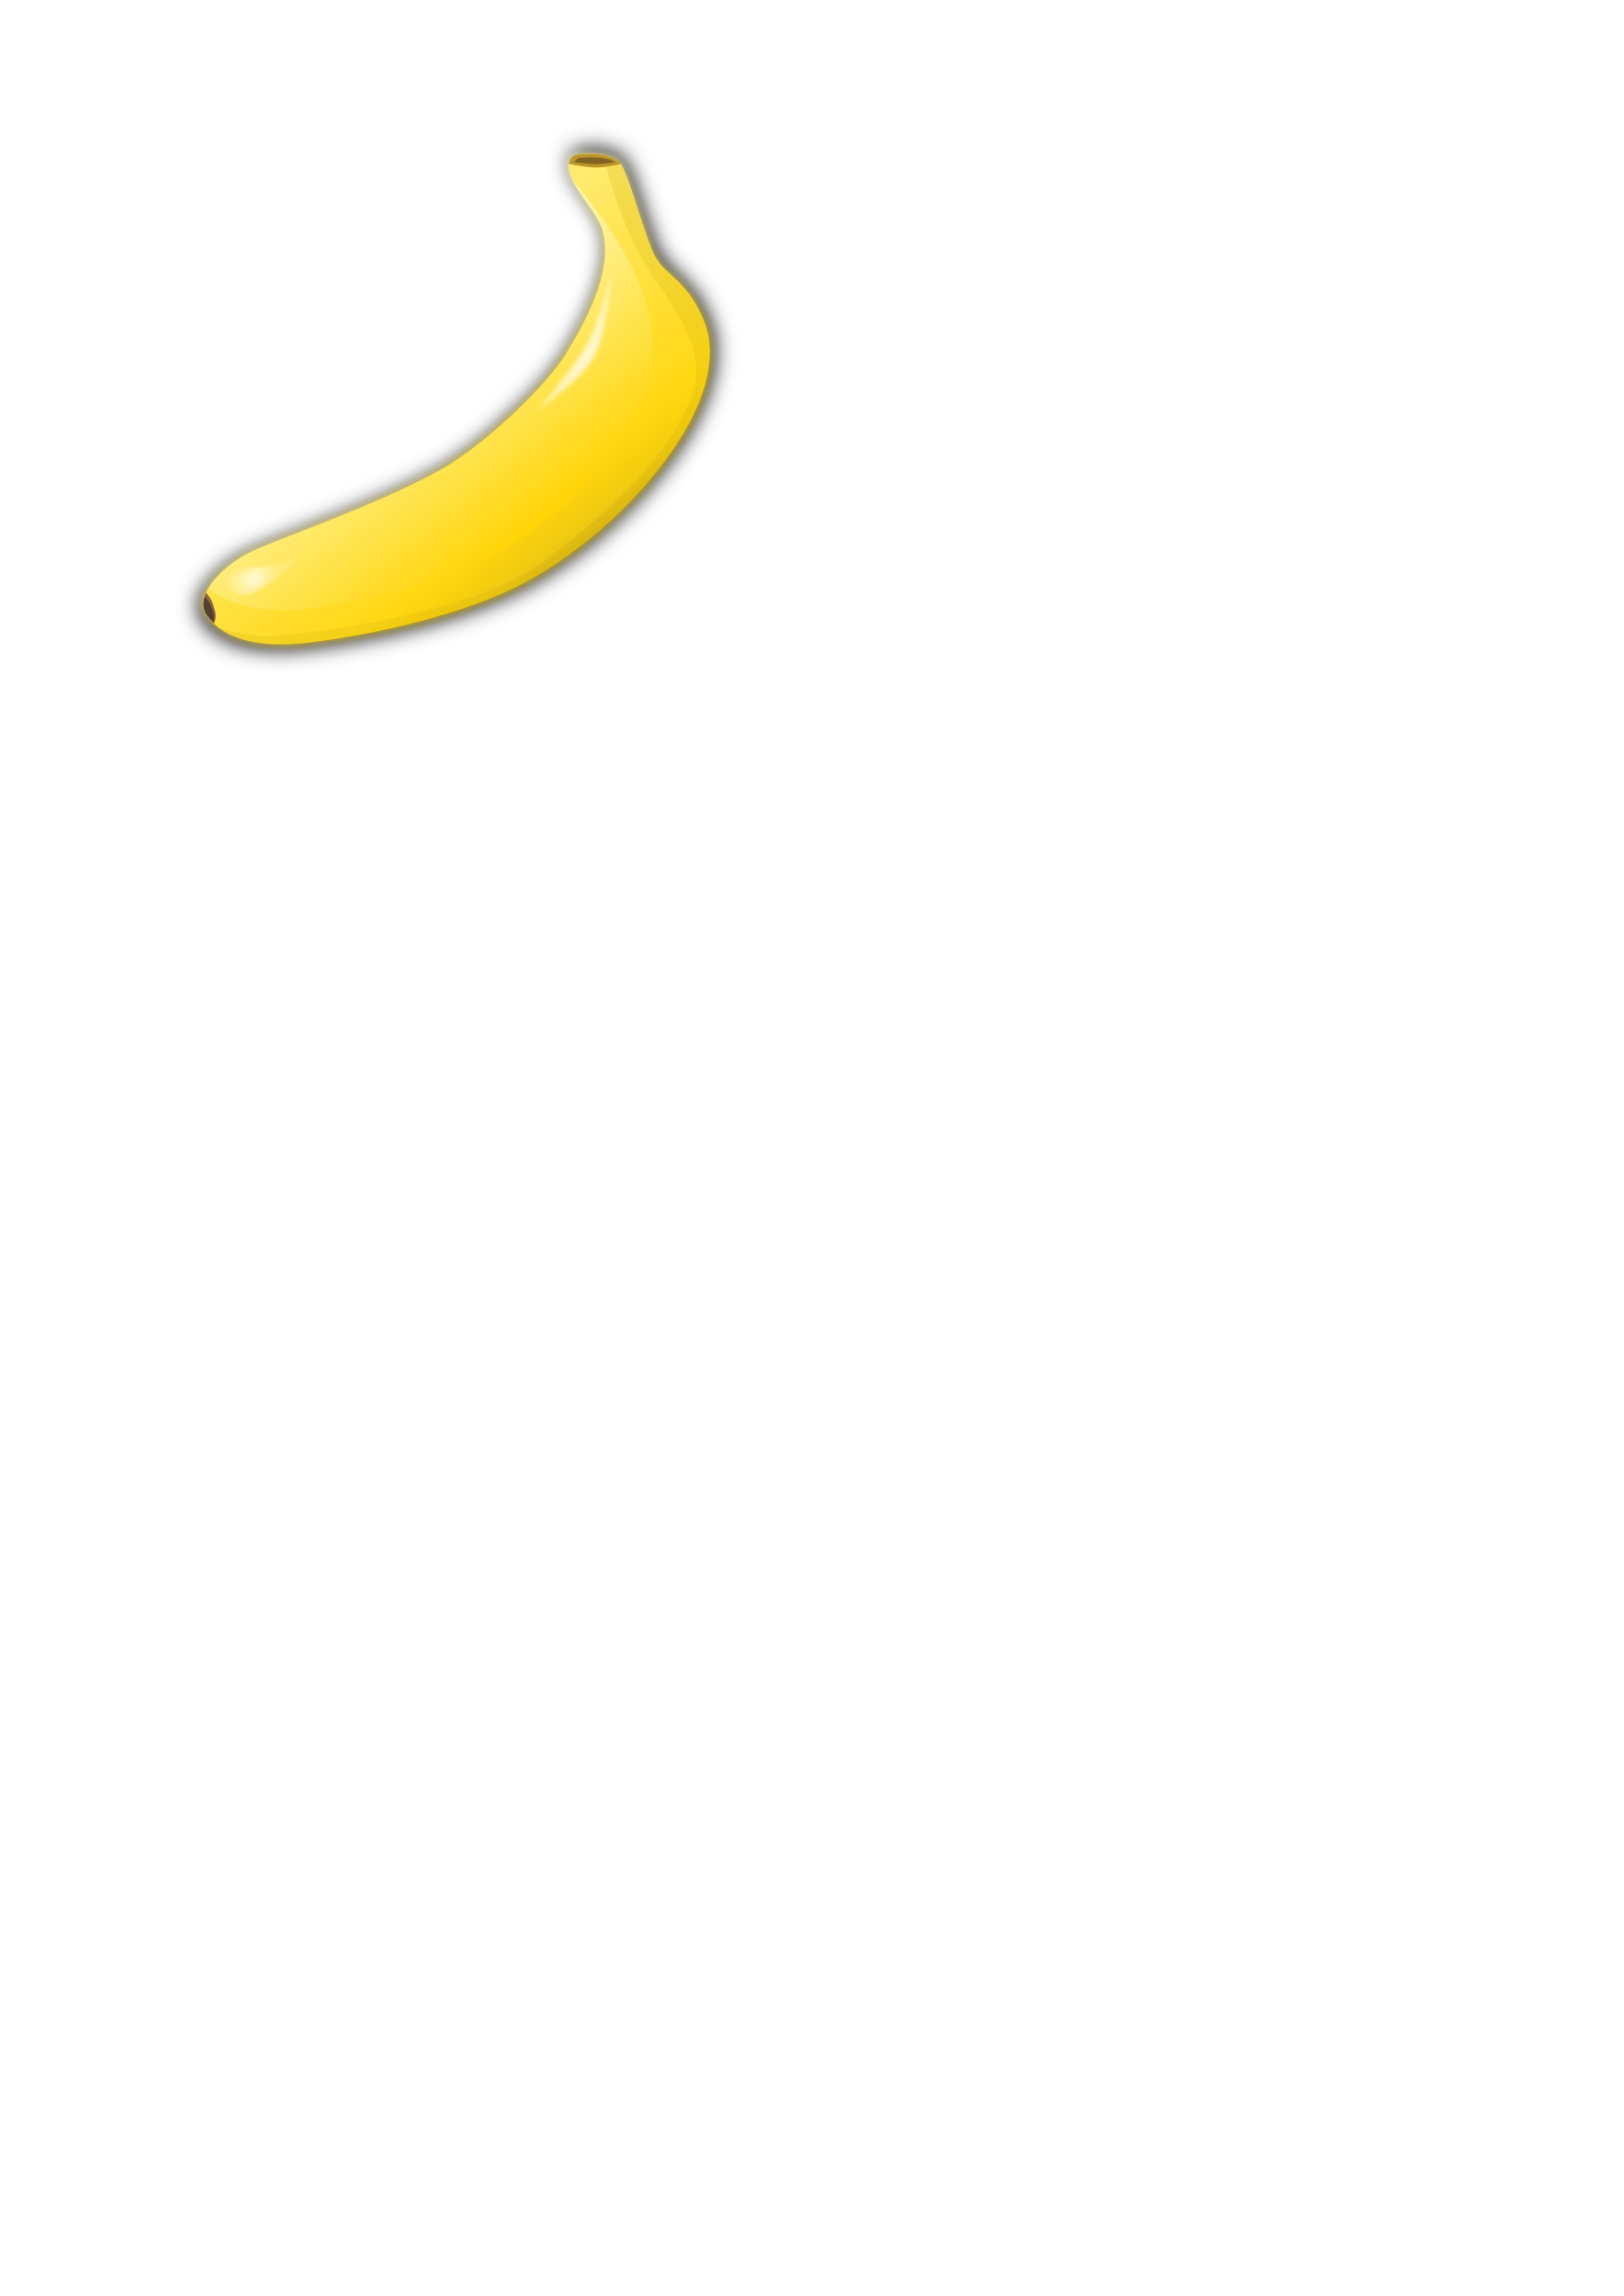
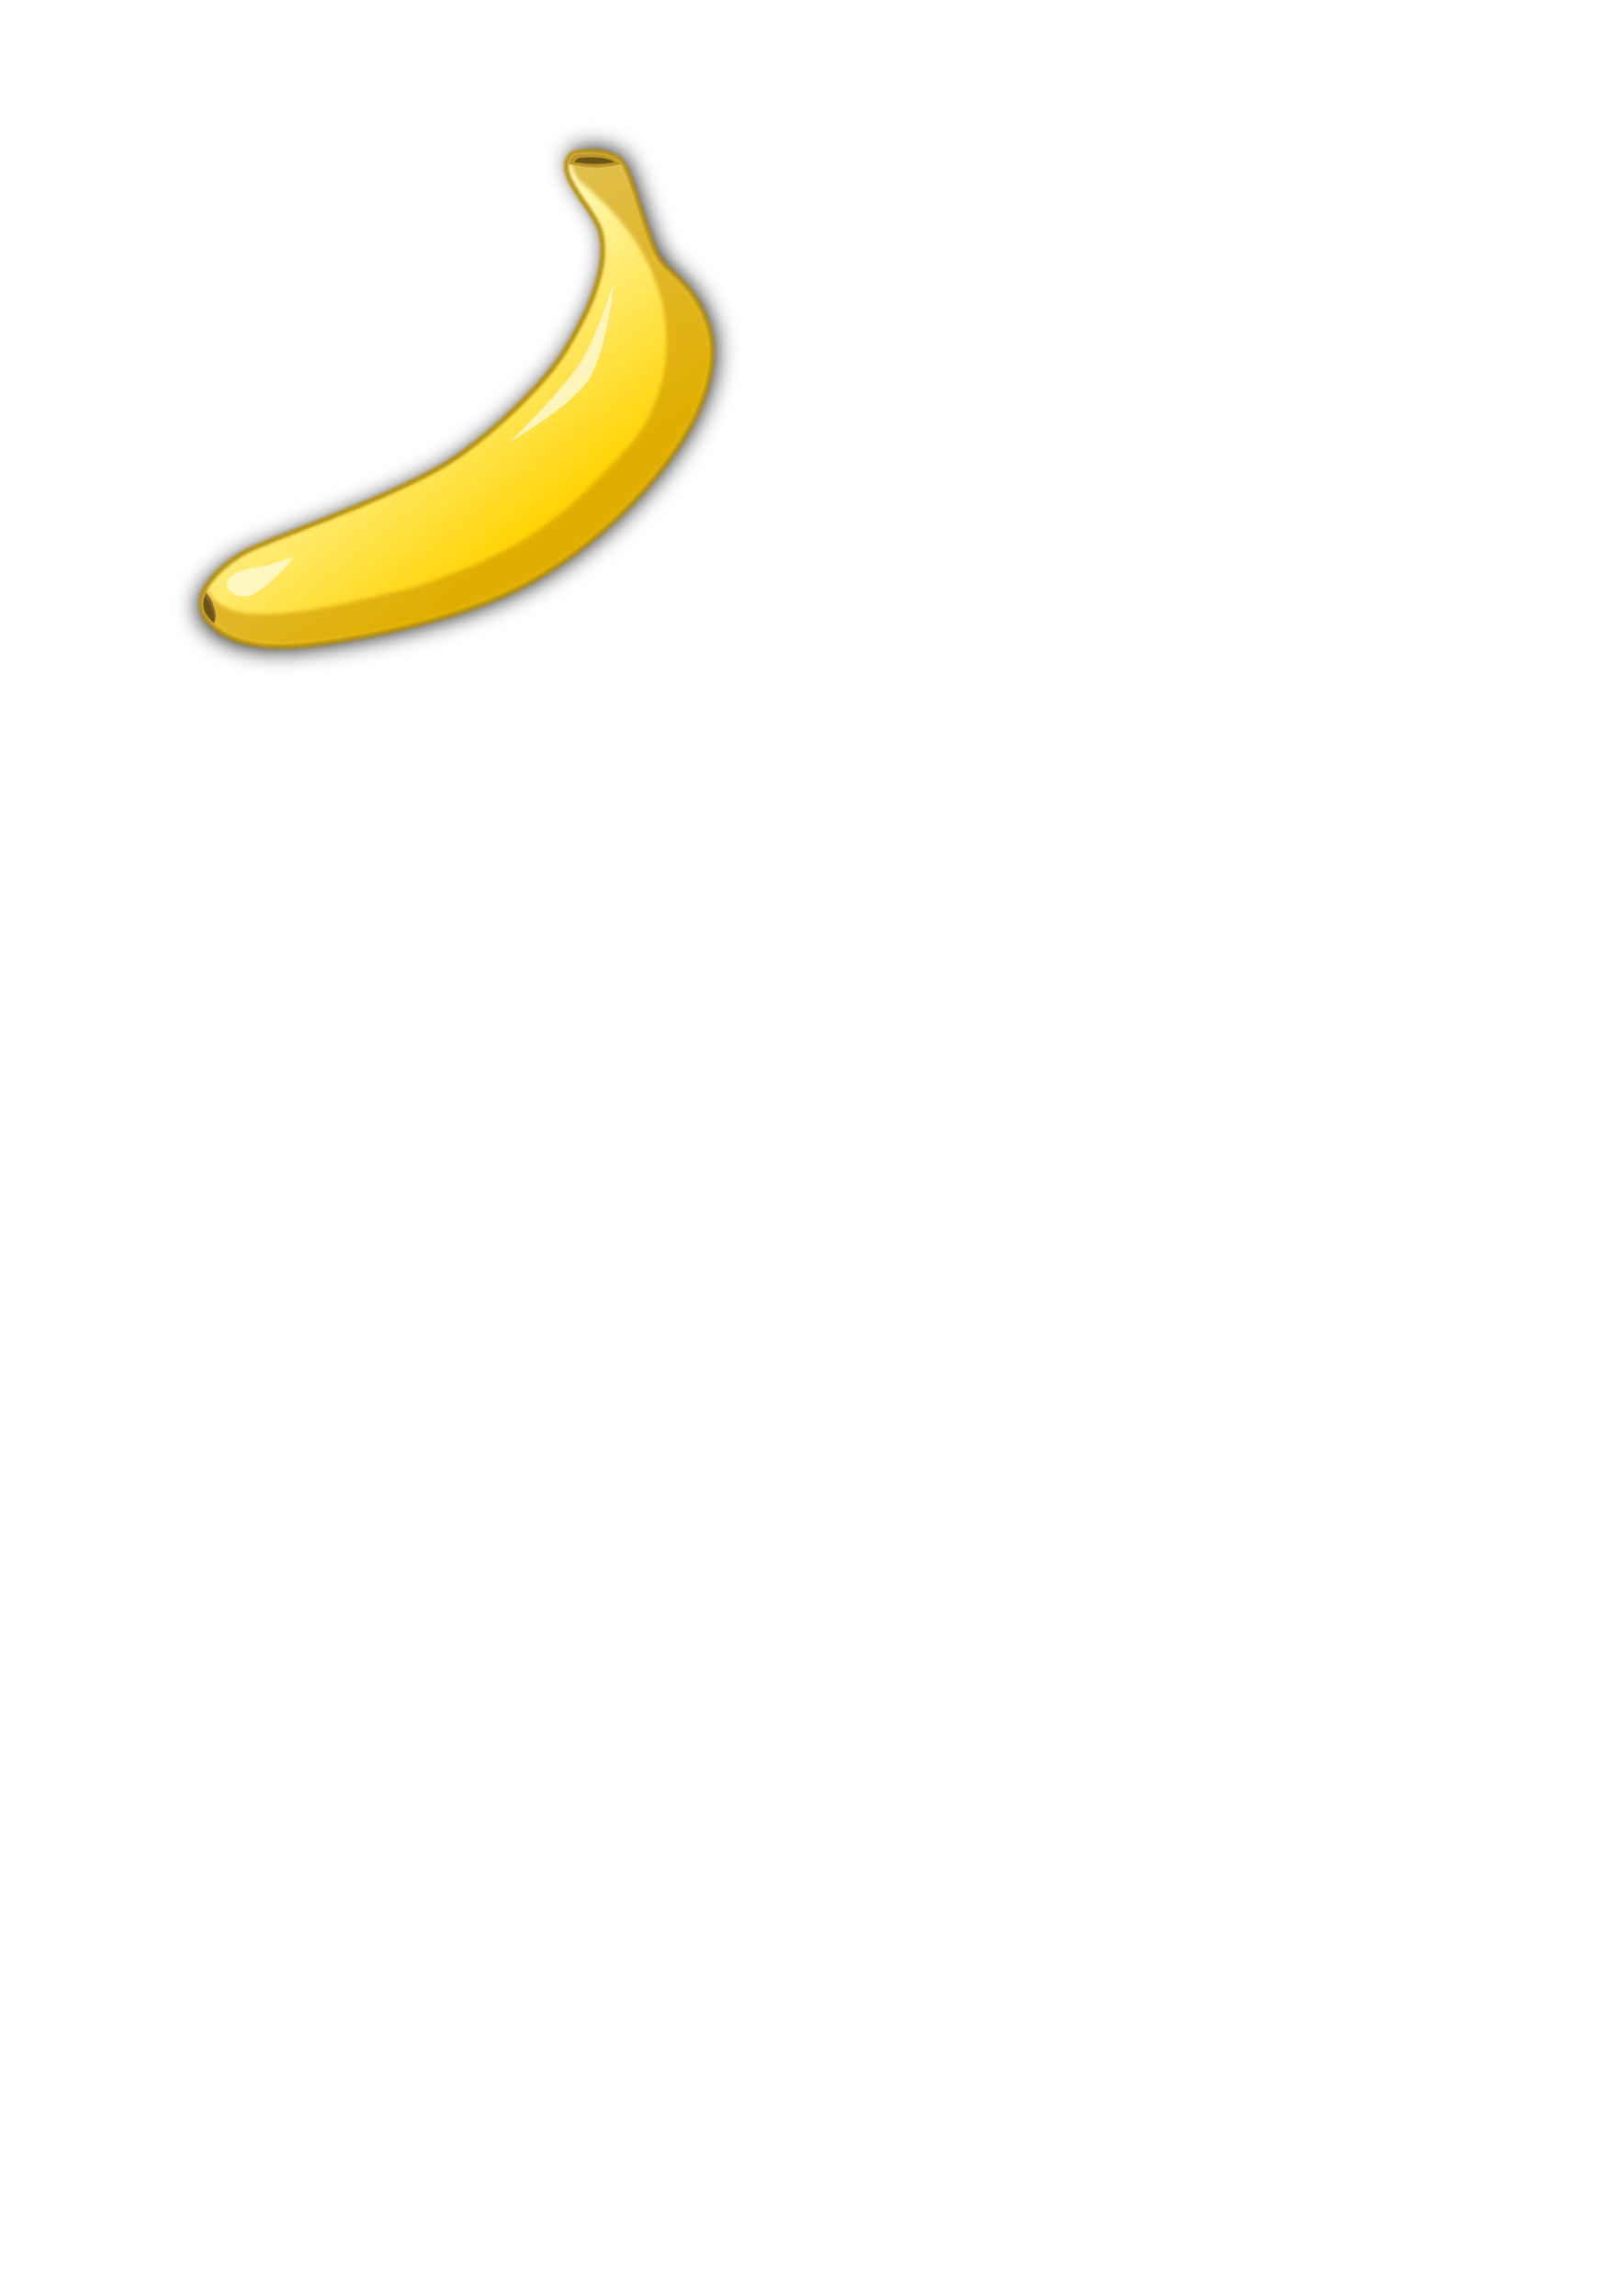
<svg xmlns="http://www.w3.org/2000/svg" xmlns:xlink="http://www.w3.org/1999/xlink" width="210mm" height="297mm" viewBox="0 0 210 297" version="1.1" id="svg5" xml:space="preserve">
  <defs id="defs2">
-     <linearGradient id="linearGradient2773">
-       <stop style="stop-color:#ffffff;stop-opacity:1;" offset="0" id="stop2769" />
-       <stop style="stop-color:#ffffff;stop-opacity:0.222;" offset="1" id="stop2771" />
-     </linearGradient>
-     <linearGradient id="linearGradient2759">
-       <stop style="stop-color:#ffffff;stop-opacity:1;" offset="0" id="stop2755" />
-       <stop style="stop-color:#fffffa;stop-opacity:0.737;" offset="1" id="stop2757" />
-     </linearGradient>
-     <linearGradient id="linearGradient2710">
-       <stop style="stop-color:#936600;stop-opacity:0.253;" offset="0" id="stop2706" />
-       <stop style="stop-color:#cbab11;stop-opacity:0.203;" offset="1" id="stop2708" />
-     </linearGradient>
-     <linearGradient id="linearGradient2688">
-       <stop style="stop-color:#ffd712;stop-opacity:0.44;" offset="0" id="stop2684" />
-       <stop style="stop-color:#bfa927;stop-opacity:1;" offset="1" id="stop2686" />
-     </linearGradient>
    <linearGradient id="linearGradient551">
      <stop style="stop-color:#fffaba;stop-opacity:1;" offset="0" id="stop547" />
      <stop style="stop-color:#ffd300;stop-opacity:1;" offset="1" id="stop549" />
    </linearGradient>
    <linearGradient xlink:href="#linearGradient551" id="linearGradient553" x1="60.171" y1="188.929" x2="47.271" y2="205.21" gradientUnits="userSpaceOnUse" gradientTransform="matrix(-1.617343,0,0,1.617343,146.4332,-263.0287)" />
-     <linearGradient xlink:href="#linearGradient2688" id="linearGradient1164" x1="46.721" y1="202.142" x2="41.058" y2="209.457" gradientUnits="userSpaceOnUse" gradientTransform="matrix(-1.617343,0,0,1.617343,146.4332,-263.0287)" />
-     <linearGradient xlink:href="#linearGradient2710" id="linearGradient2695" x1="42.474" y1="206.94" x2="44.597" y2="204.423" gradientUnits="userSpaceOnUse" gradientTransform="matrix(-1.617343,0,0,1.617343,146.4332,-263.0287)" />
-     <radialGradient xlink:href="#linearGradient2759" id="radialGradient2761" cx="43.653" cy="190.635" fx="43.653" fy="190.635" r="2.989" gradientTransform="matrix(0.5328163,-0.2947434,0.9544574,1.725401,-161.5592,-124.8858)" gradientUnits="userSpaceOnUse" />
-     <filter style="color-interpolation-filters:sRGB" id="filter2763" x="-0.066" y="-0.036" width="1.133" height="1.073">
-       <feGaussianBlur stdDeviation="0.165" id="feGaussianBlur2765" />
-     </filter>
-     <radialGradient xlink:href="#linearGradient2773" id="radialGradient2775" cx="70.234" cy="208.977" fx="70.234" fy="208.977" r="2.339" gradientTransform="matrix(0.7398448,0.3868769,-0.2646518,0.5061074,73.57793,76.0402)" gradientUnits="userSpaceOnUse" />
-     <filter style="color-interpolation-filters:sRGB" id="filter2777" x="-0.06" y="-0.117" width="1.119" height="1.234">
-       <feGaussianBlur stdDeviation="0.137" id="feGaussianBlur2779" />
+     <filter style="color-interpolation-filters:sRGB" id="filter2763" x="-0.004" y="-0.002" width="1.009" height="1.005">
+       <feGaussianBlur stdDeviation="0.011" id="feGaussianBlur2765" />
    </filter>
    <filter style="color-interpolation-filters:sRGB" id="filter2803" x="-0.039" y="-0.23" width="1.078" height="1.46">
      <feGaussianBlur stdDeviation="0.052" id="feGaussianBlur2805" />
    </filter>
-     <filter style="color-interpolation-filters:sRGB" id="filter5213" x="-0.049" y="-0.051" width="1.099" height="1.102">
-       <feGaussianBlur stdDeviation="0.833" id="feGaussianBlur5215" />
+     <filter style="color-interpolation-filters:sRGB" id="filter5213" x="-0.053" y="-0.055" width="1.107" height="1.11">
+       <feGaussianBlur stdDeviation="0.902" id="feGaussianBlur5215" />
    </filter>
-     <filter style="color-interpolation-filters:sRGB" id="filter2576" x="-0.021" y="-0.022" width="1.042" height="1.043">
-       <feGaussianBlur stdDeviation="0.573" id="feGaussianBlur2578" />
+     <filter style="color-interpolation-filters:sRGB" id="filter2037" x="-0.012" y="-0.012" width="1.024" height="1.025">
+       <feGaussianBlur stdDeviation="0.325" id="feGaussianBlur2039" />
+     </filter>
+     <filter style="color-interpolation-filters:sRGB" id="filter2049" x="-0.017" y="-0.018" width="1.035" height="1.036">
+       <feGaussianBlur stdDeviation="0.222" id="feGaussianBlur2051" />
+     </filter>
+     <filter style="color-interpolation-filters:sRGB" id="filter2053" x="-0.012" y="-0.012" width="1.023" height="1.023">
+       <feGaussianBlur stdDeviation="0.308" id="feGaussianBlur2055" />
+     </filter>
+     <filter style="color-interpolation-filters:sRGB" id="filter3579" x="-0.011" y="-0.022" width="1.023" height="1.045">
+       <feGaussianBlur stdDeviation="0.026" id="feGaussianBlur3581" />
+     </filter>
+     <filter style="color-interpolation-filters:sRGB" id="filter3379" x="-0.01" y="-0.01" width="1.02" height="1.021">
+       <feGaussianBlur stdDeviation="0.271" id="feGaussianBlur3381" />
    </filter>
  </defs>
  <g id="layer1">
-     <g id="g2591">
-       <path style="fill:#000000;fill-opacity:1;stroke:none;stroke-width:0.265px;stroke-linecap:butt;stroke-linejoin:miter;stroke-opacity:1;filter:url(#filter5213)" d="m 44.605,175.027 c 1.603,1.177 -1.377,3.836 -2.169,5.784 -1.22,3.496 1.777,8.331 2.785,10.015 1.6,2.673 6.629,7.457 10.109,9.395 5.24,2.919 13.405,5.633 15.416,6.674 1.694,0.877 4.303,3.156 3.309,4.811 -1.16,1.931 -3.977,2.809 -8.204,2.308 -4.227,-0.501 -12.618,-2.075 -18.02,-5.228 -6.134,-3.58 -10.222,-8.56 -12.041,-11.68 -1.469,-2.519 -2.67,-5.84 -1.585,-8.676 1.247,-3.261 3.059,-3.726 3.893,-5.172 0.834,-1.446 2.098,-6.532 2.836,-7.564 0.821,-0.837 2.513,-0.842 3.671,-0.667 z" id="path5211" transform="matrix(-1.646939,0,0,1.646939,148.0323,-268.7864)" />
-       <path style="fill:url(#linearGradient553);fill-opacity:1;stroke:none;stroke-width:0.428px;stroke-linecap:butt;stroke-linejoin:miter;stroke-opacity:1;filter:url(#filter2576)" d="m 74.292,20.051 c -2.593,1.903 2.228,6.203 3.508,9.355 1.973,5.653 -2.874,13.474 -4.504,16.198 C 70.709,49.927 62.574,57.665 56.946,60.799 c -8.476,4.721 -21.68,9.111 -24.932,10.794 -2.74,1.418 -6.96,5.104 -5.352,7.781 1.876,3.123 6.432,4.543 13.268,3.733 6.836,-0.81 20.408,-3.356 29.145,-8.456 9.921,-5.791 16.533,-13.845 19.475,-18.89 2.375,-4.074 4.318,-9.445 2.564,-14.033 -2.016,-5.274 -4.947,-6.027 -6.297,-8.366 -1.349,-2.339 -3.394,-10.564 -4.588,-12.234 -1.329,-1.354 -4.064,-1.362 -5.937,-1.079 z" id="path2551" />
-       <path style="fill:url(#linearGradient553);fill-opacity:1;stroke:none;stroke-width:0.428px;stroke-linecap:butt;stroke-linejoin:miter;stroke-opacity:1" d="m 74.292,20.051 c -2.593,1.903 2.228,6.203 3.508,9.355 1.973,5.653 -2.874,13.474 -4.504,16.198 C 70.709,49.927 62.574,57.665 56.946,60.799 c -8.476,4.721 -21.68,9.111 -24.932,10.794 -2.74,1.418 -6.96,5.104 -5.352,7.781 1.876,3.123 6.432,4.543 13.268,3.733 6.836,-0.81 20.408,-3.356 29.145,-8.456 9.921,-5.791 16.533,-13.845 19.475,-18.89 2.375,-4.074 4.318,-9.445 2.564,-14.033 -2.016,-5.274 -4.947,-6.027 -6.297,-8.366 -1.349,-2.339 -3.394,-10.564 -4.588,-12.234 -1.329,-1.354 -4.064,-1.362 -5.937,-1.079 z" id="path377" />
-       <path id="path934" style="fill:url(#linearGradient1164);fill-opacity:1;stroke:none;stroke-width:0.428px;stroke-linecap:butt;stroke-linejoin:miter;stroke-opacity:1" d="m 76.231,19.903 c 1.506,0.001 3.084,0.296 3.998,1.227 1.194,1.669 3.238,9.895 4.588,12.233 1.349,2.339 4.28,3.092 6.297,8.366 1.754,4.588 -0.188,9.958 -2.563,14.032 -2.942,5.045 -9.554,13.1 -19.475,18.89 -8.736,5.099 -22.308,7.646 -29.145,8.456 -6.836,0.81 -11.392,-0.611 -13.268,-3.733 -0.588,-0.98 -0.395,-2.095 0.22,-3.184 6.866,4.605 14.836,2.669 27.069,-0.327 11.889,-4.124 20.176,-9.234 27.859,-21.88 6.282,-9.82 0.351,-21.181 -7.717,-30.615 -0.679,-1.346 -0.867,-2.535 0.199,-3.317 0.585,-0.088 1.255,-0.149 1.939,-0.148 z" />
-       <path id="path2693" style="fill:url(#linearGradient2695);fill-opacity:1;stroke:none;stroke-width:0.428px;stroke-linecap:butt;stroke-linejoin:miter;stroke-opacity:1" d="m 78.071,20.079 c 0.849,0.177 1.619,0.502 2.157,1.051 1.194,1.669 3.238,9.895 4.588,12.233 1.349,2.339 4.28,3.092 6.297,8.366 1.754,4.588 -0.188,9.958 -2.563,14.032 -2.942,5.045 -9.554,13.1 -19.475,18.89 -8.736,5.099 -22.308,7.646 -29.145,8.456 -5.27,0.624 -9.183,-0.078 -11.56,-1.862 2.502,0.751 5.409,1.27 8.025,0.978 14.908,-1.663 27.25,-4.8 33.584,-9.413 C 85.224,61.705 89.368,53.177 89.952,49.276 90.788,43.684 85.832,38.159 83.336,34.01 81.125,30.334 78.963,24.375 78.071,20.079 Z" />
-       <path style="opacity:0.713;fill:url(#radialGradient2761);fill-opacity:1;stroke:none;stroke-width:0.265px;stroke-linecap:butt;stroke-linejoin:miter;stroke-opacity:1;filter:url(#filter2763)" d="m 41.608,184.524 c 0,0 0.992,3.734 1.888,5.427 1.07,2.021 4.09,5.506 4.09,5.506 0,0 -3.496,-2.348 -4.562,-4.326 -1.031,-1.913 -1.416,-6.607 -1.416,-6.607 z" id="path2720" transform="matrix(-1.617343,0,0,1.617343,146.4332,-263.0287)" />
-       <path style="opacity:0.746;fill:url(#radialGradient2775);fill-opacity:1;stroke:none;stroke-width:0.265px;stroke-linecap:butt;stroke-linejoin:miter;stroke-opacity:1;filter:url(#filter2777)" d="m 69.845,207.963 c 0.472,0 2.56,0.177 2.596,1.18 0.024,0.692 -1.207,1.447 -2.281,0.865 -0.817,-0.443 -2.758,-1.792 -3.225,-2.596 1.248,0.305 2.33,0.555 2.91,0.551 z" id="path2767" transform="matrix(-1.617343,0,0,1.617343,146.4332,-263.0287)" />
-       <path id="path2781" style="fill:#bc9626;fill-opacity:1;stroke:none;stroke-width:0.428px;stroke-linecap:butt;stroke-linejoin:miter;stroke-opacity:1" d="m 76.231,19.903 c 1.506,0.001 3.084,0.296 3.998,1.227 0.019,0.026 0.038,0.059 0.057,0.088 -1.017,0.23 -2.086,0.442 -3.118,0.453 -1.007,0.011 -2.45,-0.237 -3.605,-0.464 0.067,-0.442 0.291,-0.834 0.73,-1.156 0.585,-0.088 1.255,-0.149 1.939,-0.148 z" />
-       <path id="path2786" style="fill:#402d1c;fill-opacity:0.477;stroke:none;stroke-width:0.164px;stroke-linecap:butt;stroke-linejoin:miter;stroke-opacity:1;filter:url(#filter2803)" d="m 43.309,175.211 c -0.72,4.3e-4 -1.474,0.091 -1.91,0.377 -0.009,0.008 -0.018,0.018 -0.027,0.027 0.486,0.071 0.997,0.136 1.49,0.139 0.481,0.003 1.171,-0.073 1.723,-0.142 -0.032,-0.136 -0.139,-0.256 -0.349,-0.355 -0.28,-0.027 -0.6,-0.046 -0.927,-0.045 z" transform="matrix(-1.617343,0,0,1.617343,146.4332,-263.0287)" />
-       <path id="path2792" style="fill:#8e643f;fill-opacity:1;stroke:none;stroke-width:0.428px;stroke-linecap:butt;stroke-linejoin:miter;stroke-opacity:1" d="m 26.637,76.675 c 0.376,0.404 0.72,0.882 0.88,1.396 0.329,1.052 0.56,1.623 0.171,2.592 -0.401,-0.39 -0.744,-0.819 -1.026,-1.288 -0.501,-0.835 -0.436,-1.768 -0.025,-2.7 z" />
-       <path id="path2797" style="fill:#202020;fill-opacity:0.526;stroke:none;stroke-width:0.344px;stroke-linecap:butt;stroke-linejoin:miter;stroke-opacity:1" d="m 26.464,77.227 c 0.32,0.311 0.621,0.686 0.784,1.103 0.333,0.855 0.555,1.316 0.329,2.151 -0.338,-0.297 -0.635,-0.632 -0.887,-1.003 -0.45,-0.662 -0.47,-1.445 -0.225,-2.252 z" />
+     <g id="g2591" style="display:inline">
+       <path style="display:inline;fill:#000000;fill-opacity:1;stroke:none;stroke-width:0.265px;stroke-linecap:butt;stroke-linejoin:miter;stroke-opacity:1;filter:url(#filter5213);opacity:1" d="m 44.605,175.027 c 1.603,1.177 -1.377,3.836 -2.169,5.784 -1.22,3.496 1.777,8.331 2.785,10.015 1.6,2.673 6.629,7.457 10.109,9.395 5.24,2.919 13.405,5.633 15.416,6.674 1.694,0.877 4.303,3.156 3.309,4.811 -1.16,1.931 -3.977,2.809 -8.204,2.308 -4.227,-0.501 -12.618,-2.075 -18.02,-5.228 -6.134,-3.58 -10.222,-8.56 -12.041,-11.68 -1.469,-2.519 -2.67,-5.84 -1.585,-8.676 1.247,-3.261 3.059,-3.726 3.893,-5.172 0.834,-1.446 2.098,-6.532 2.836,-7.564 0.821,-0.837 2.513,-0.842 3.671,-0.667 z" id="path5211" transform="matrix(-1.646939,0,0,1.646939,148.0323,-268.7864)" />
+       <path style="display:inline;fill:none;fill-opacity:1;stroke:none;stroke-width:0.928;stroke-linecap:butt;stroke-linejoin:miter;stroke-opacity:1;stroke-dasharray:none;filter:url(#filter2037)" d="m 74.292,20.051 c -2.593,1.903 2.228,6.203 3.508,9.355 1.973,5.653 -2.874,13.474 -4.504,16.198 C 70.709,49.927 62.574,57.665 56.946,60.799 c -8.476,4.721 -21.68,9.111 -24.932,10.794 -2.74,1.418 -6.96,5.104 -5.352,7.781 1.876,3.123 6.432,4.543 13.268,3.733 6.836,-0.81 20.408,-3.356 29.145,-8.456 9.921,-5.791 16.533,-13.845 19.475,-18.89 2.375,-4.074 4.318,-9.445 2.564,-14.033 -2.016,-5.274 -4.947,-6.027 -6.297,-8.366 -1.349,-2.339 -3.394,-10.564 -4.588,-12.234 -1.329,-1.354 -4.064,-1.362 -5.937,-1.079 z" id="path2551" />
+       <path style="display:inline;fill:url(#linearGradient553);fill-opacity:1;stroke:#ba930f;stroke-width:1.2;stroke-linecap:round;stroke-linejoin:round;stroke-opacity:0.996;stroke-dasharray:none;paint-order:stroke fill markers;opacity:1;filter:url(#filter2049)" d="m 74.292,20.051 c -2.593,1.903 2.228,6.203 3.508,9.355 1.973,5.653 -2.874,13.474 -4.504,16.198 C 70.709,49.927 62.574,57.665 56.946,60.799 c -8.476,4.721 -21.68,9.111 -24.932,10.794 -2.74,1.418 -6.96,5.104 -5.352,7.781 1.876,3.123 6.432,4.543 13.268,3.733 6.836,-0.81 20.408,-3.356 29.145,-8.456 9.921,-5.791 16.533,-13.845 19.475,-18.89 2.375,-4.074 4.318,-9.445 2.564,-14.033 -2.016,-5.274 -4.947,-6.027 -6.297,-8.366 -1.349,-2.339 -3.394,-10.564 -4.588,-12.234 -1.329,-1.354 -4.064,-1.362 -5.937,-1.079 z" id="path377" />
+       <path id="path934" style="display:inline;opacity:0.592;fill:#cb9400;fill-opacity:1;stroke:none;stroke-width:0.428px;stroke-linecap:butt;stroke-linejoin:miter;stroke-opacity:1;filter:url(#filter3379)" d="m 76.231,19.903 c 1.506,0.001 3.084,0.296 3.998,1.227 1.407,2.096 3.898,11.049 4.588,12.233 1.381,2.373 4.28,3.092 6.297,8.366 1.754,4.588 -0.188,9.958 -2.563,14.032 -2.942,5.045 -9.554,13.1 -19.475,18.89 -8.736,5.099 -22.308,7.646 -29.145,8.456 -6.836,0.81 -11.392,-0.611 -13.268,-3.733 -0.588,-0.98 -0.395,-2.095 0.22,-3.184 2.194,5.828 14.836,2.669 27.069,-0.327 11.889,-4.124 17.618,-7.232 27.192,-17.987 6.393,-6.816 9.079,-22.222 -6.271,-34.508 -0.679,-1.346 -1.646,-2.535 -0.58,-3.317 0.585,-0.088 1.255,-0.149 1.939,-0.148 z" />
+       <path id="path2693" style="display:none;fill:#b38c1a;fill-opacity:1;stroke:none;stroke-width:0.428px;stroke-linecap:butt;stroke-linejoin:miter;stroke-opacity:1;filter:url(#filter2053)" d="m 78.071,20.079 c 0.849,0.177 1.619,0.502 2.157,1.051 1.194,1.669 3.238,9.895 4.588,12.233 1.349,2.339 4.28,3.092 6.297,8.366 1.754,4.588 -0.188,9.958 -2.563,14.032 -2.942,5.045 -9.554,13.1 -19.475,18.89 -8.736,5.099 -22.308,7.646 -29.145,8.456 -5.27,0.624 -9.183,-0.078 -11.56,-1.862 2.502,0.751 5.409,1.27 8.025,0.978 14.908,-1.663 27.25,-4.8 33.584,-9.413 C 85.224,61.705 89.368,53.177 89.952,49.276 90.788,43.684 85.832,38.159 83.336,34.01 81.125,30.334 78.963,24.375 78.071,20.079 Z" />
+       <path style="display:inline;opacity:0.898;fill:#fff6c8;fill-opacity:1;stroke:none;stroke-width:0.208px;stroke-linecap:butt;stroke-linejoin:miter;stroke-opacity:1;filter:url(#filter2763)" d="m 41.608,184.524 c 0,0 0.992,3.734 1.888,5.427 1.07,2.021 4.09,5.506 4.09,5.506 0,0 -3.496,-2.348 -4.562,-4.326 -1.031,-1.913 -1.416,-6.607 -1.416,-6.607 z" id="path2720" transform="matrix(-2.253493,0,0,1.885709,173.152,-311.42)" />
+       <path style="display:inline;opacity:0.898;fill:#fff6c8;fill-opacity:1;stroke:none;stroke-width:0.265px;stroke-linecap:butt;stroke-linejoin:miter;stroke-opacity:1;filter:url(#filter3579)" d="m 69.845,207.963 c 0.472,0 2.56,0.177 2.596,1.18 0.024,0.692 -1.207,1.447 -2.281,0.865 -0.817,-0.443 -2.758,-1.792 -3.225,-2.596 1.248,0.305 2.33,0.555 2.91,0.551 z" id="path2767" transform="matrix(-1.609761,0.156423,0.156423,1.609761,113.2415,-272.3463)" />
+       <path id="path2781" style="display:inline;fill:#bc9626;fill-opacity:1;stroke:none;stroke-width:0.428px;stroke-linecap:butt;stroke-linejoin:miter;stroke-opacity:1" d="m 76.231,19.903 c 1.506,0.001 3.084,0.296 3.998,1.227 0.019,0.026 0.038,0.059 0.057,0.088 -1.017,0.23 -2.086,0.442 -3.118,0.453 -1.007,0.011 -2.45,-0.237 -3.605,-0.464 0.067,-0.442 0.291,-0.834 0.73,-1.156 0.585,-0.088 1.255,-0.149 1.939,-0.148 z" />
+       <path id="path2786" style="display:inline;fill:#120f0b;fill-opacity:0.477;stroke:none;stroke-width:0.164px;stroke-linecap:butt;stroke-linejoin:miter;stroke-opacity:1;filter:url(#filter2803)" d="m 43.309,175.211 c -0.72,4.3e-4 -1.474,0.091 -1.91,0.377 -0.009,0.008 -0.018,0.018 -0.027,0.027 0.486,0.071 0.997,0.136 1.49,0.139 0.481,0.003 1.171,-0.073 1.723,-0.142 -0.032,-0.136 -0.139,-0.256 -0.349,-0.355 -0.28,-0.027 -0.6,-0.046 -0.927,-0.045 z" transform="matrix(-1.617343,0,0,1.617343,146.4332,-263.0287)" />
+       <path id="path2792" style="display:inline;fill:#8e643f;fill-opacity:1;stroke:none;stroke-width:0.428px;stroke-linecap:butt;stroke-linejoin:miter;stroke-opacity:1" d="m 26.637,76.675 c 0.376,0.404 0.72,0.882 0.88,1.396 0.329,1.052 0.56,1.623 0.171,2.592 -0.401,-0.39 -0.744,-0.819 -1.026,-1.288 -0.501,-0.835 -0.436,-1.768 -0.025,-2.7 z" />
+       <path id="path2797" style="display:inline;fill:#6a5519;fill-opacity:1;stroke:none;stroke-width:0.344px;stroke-linecap:butt;stroke-linejoin:miter;stroke-opacity:1" d="m 26.464,77.227 c 0.32,0.311 0.621,0.686 0.784,1.103 0.333,0.855 0.555,1.316 0.329,2.151 -0.338,-0.297 -0.635,-0.632 -0.887,-1.003 -0.45,-0.662 -0.47,-1.445 -0.225,-2.252 z" />
    </g>
  </g>
</svg>
